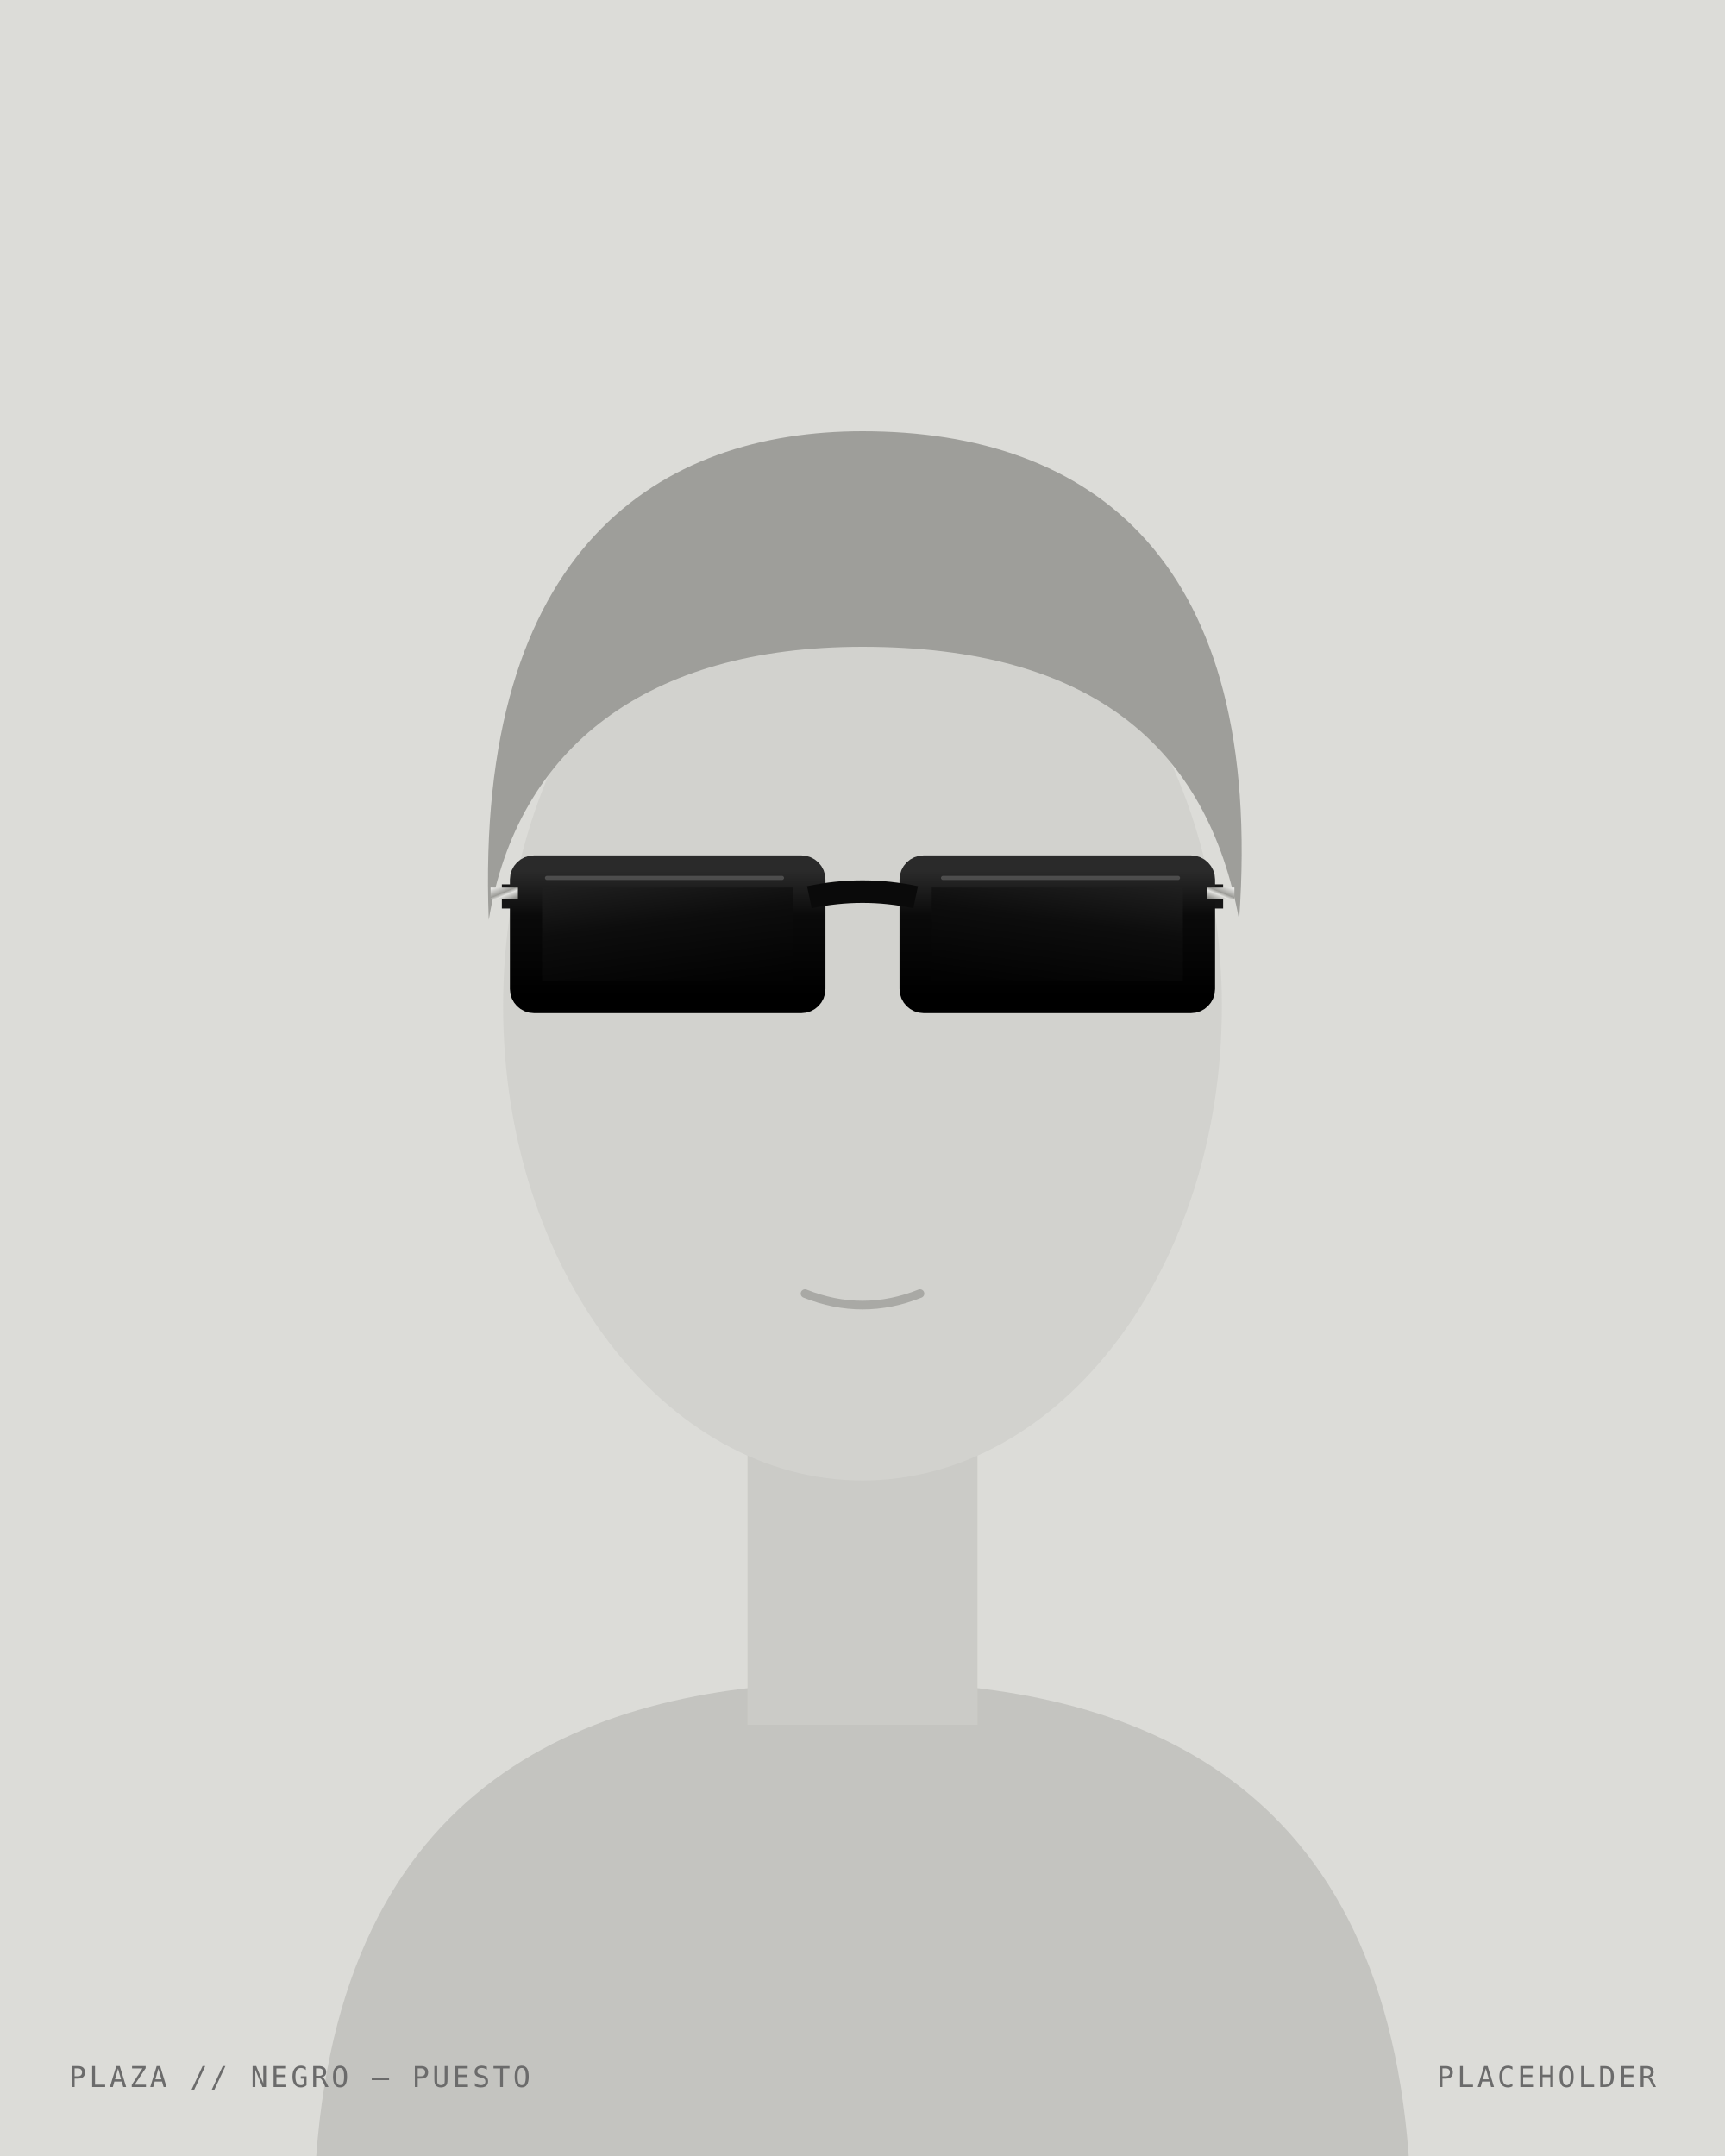
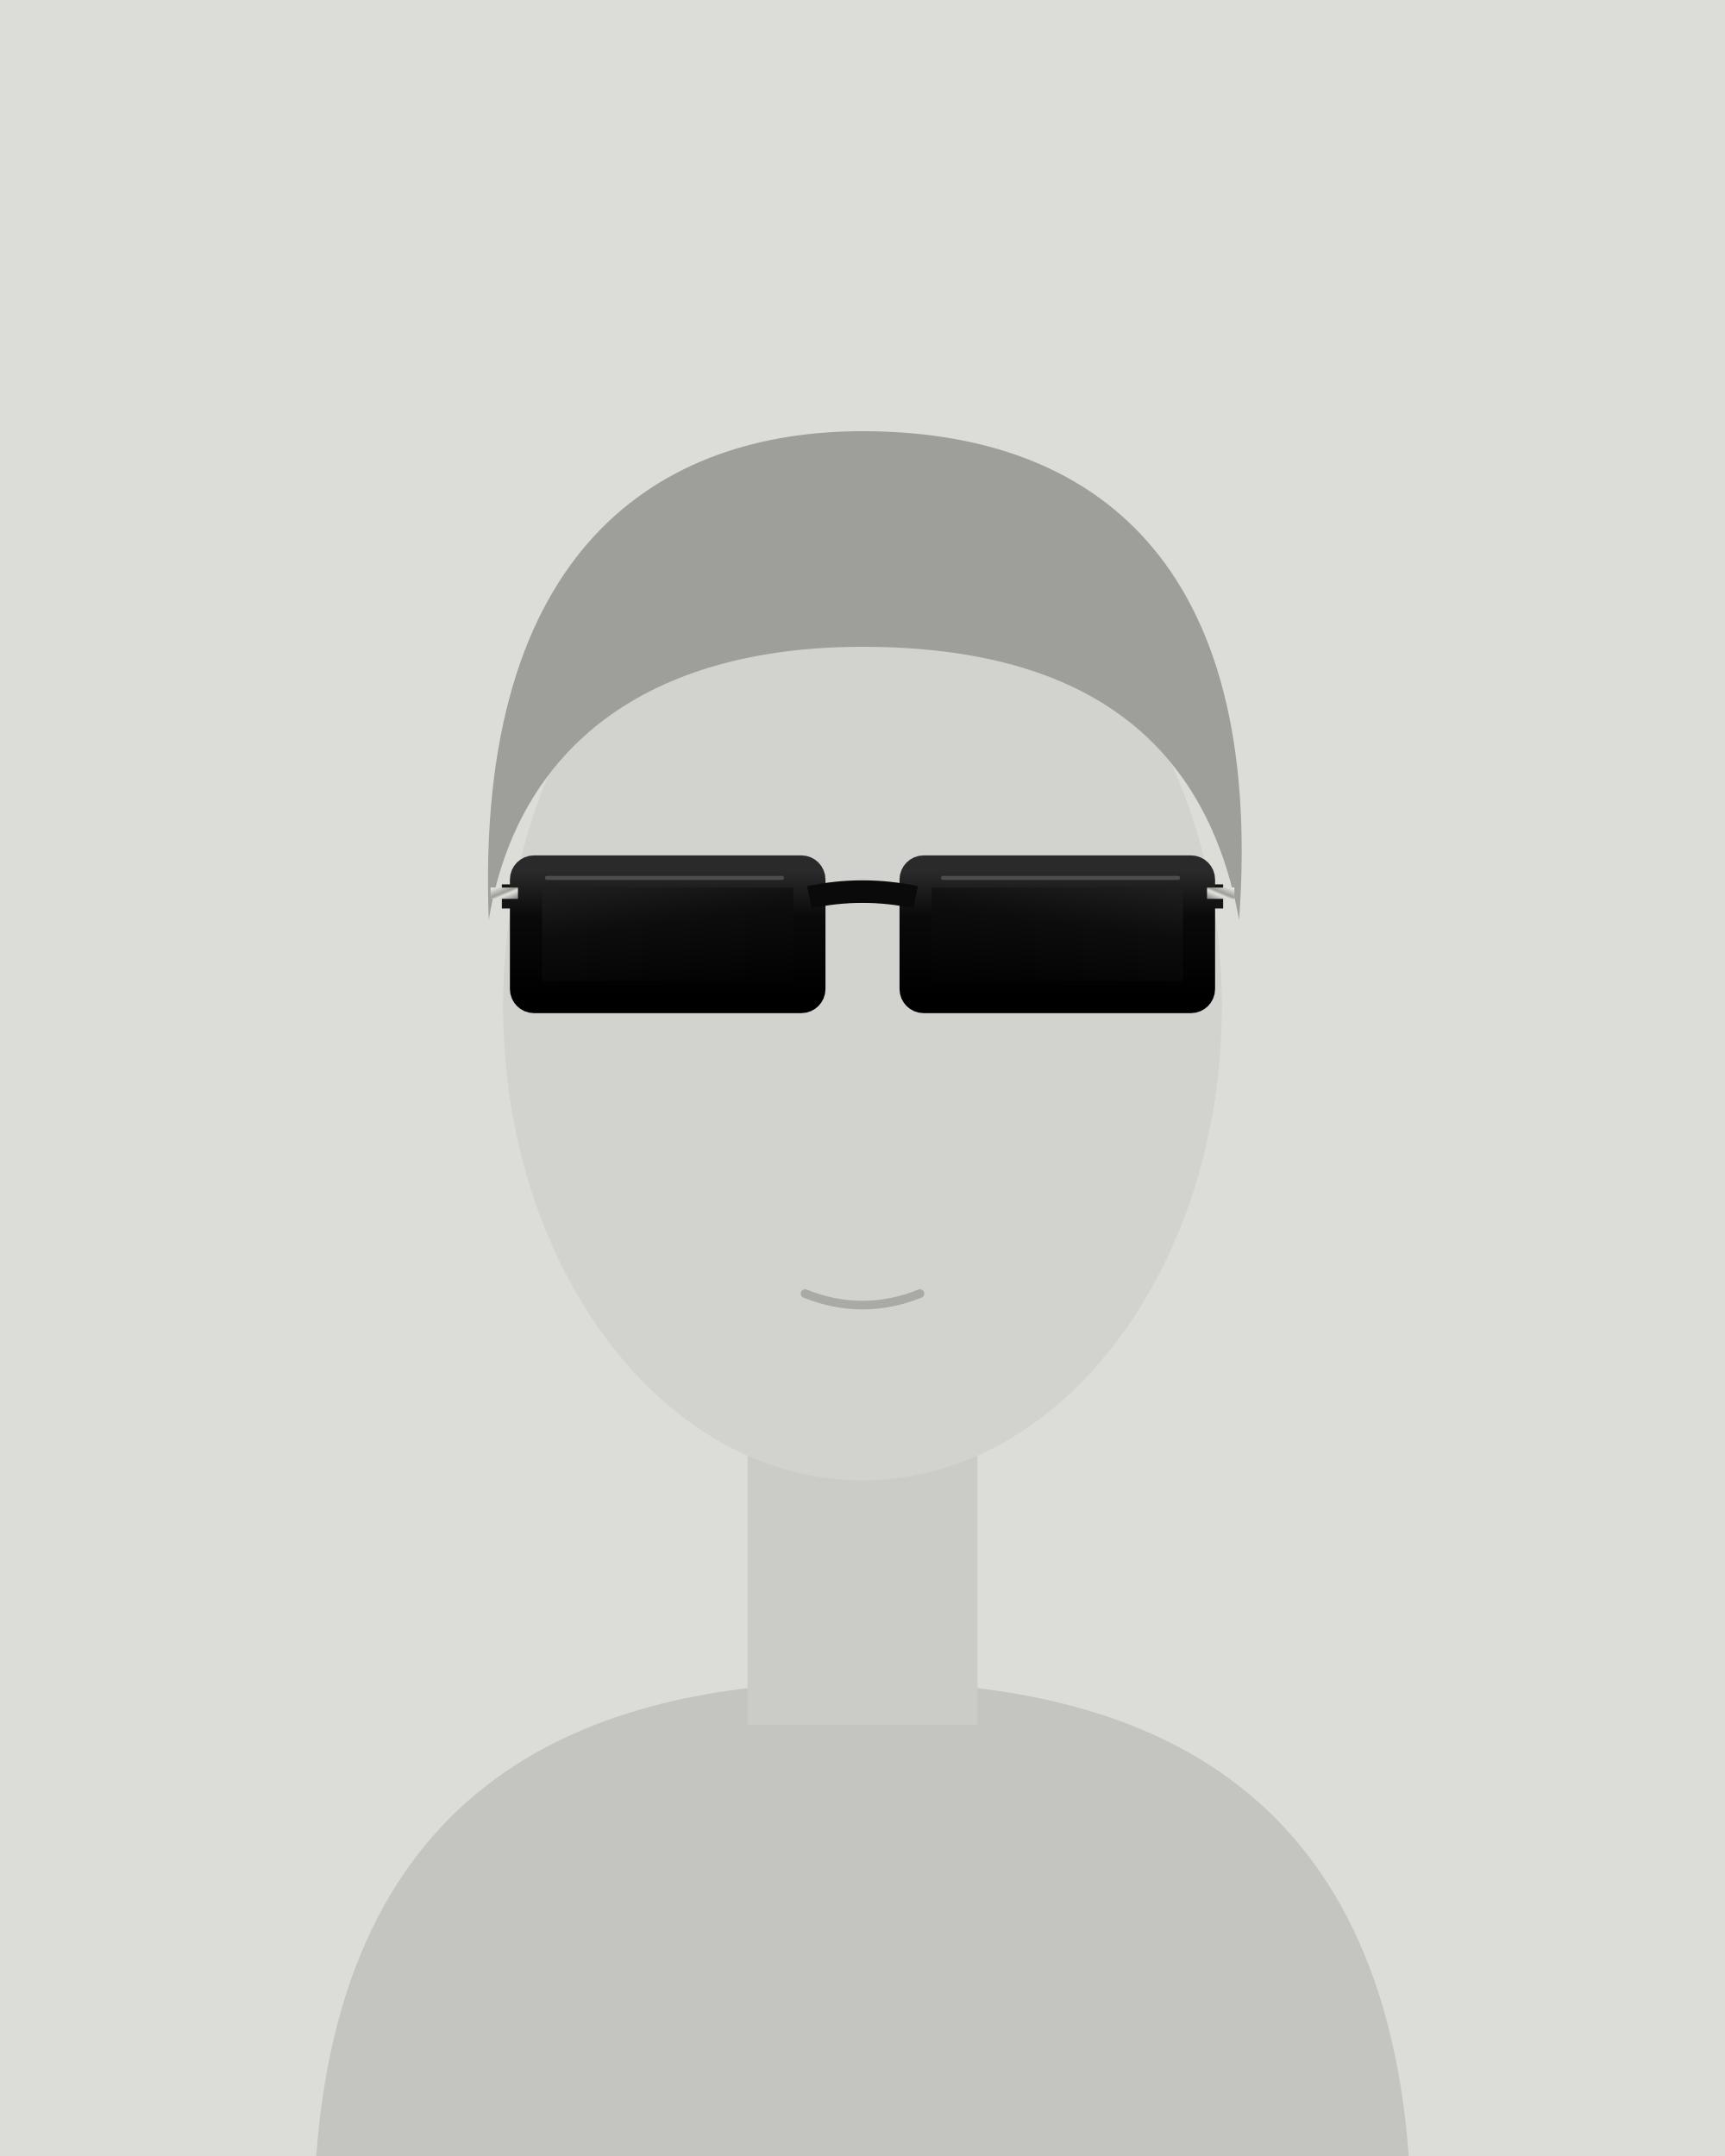
<svg xmlns="http://www.w3.org/2000/svg" viewBox="0 0 1200 1500" width="1200" height="1500" role="img" aria-label="PLAZA // NEGRO — PUESTO">
  <defs>
    <radialGradient id="studio-plaza-worn" cx="50%" cy="42%" r="75%">
      <stop offset="0" stop-color="#FFFFFF" />
      <stop offset="1" stop-color="#E9E9E6" />
    </radialGradient>
    <linearGradient id="black-plaza-worn" x1="0" y1="0" x2="0" y2="1">
      <stop offset="0" stop-color="#2a2a2a" />
      <stop offset=".35" stop-color="#0A0A0A" />
      <stop offset="1" stop-color="#000" />
    </linearGradient>
    <linearGradient id="lens-plaza-worn" x1="0" y1="0" x2=".3" y2="1">
      <stop offset="0" stop-color="#262626" />
      <stop offset=".5" stop-color="#0d0d0d" />
      <stop offset="1" stop-color="#030303" />
    </linearGradient>
    <linearGradient id="smoke-plaza-worn" x1="0" y1="0" x2="0" y2="1">
      <stop offset="0" stop-color="#4a4a48" />
      <stop offset="1" stop-color="#1c1c1b" />
    </linearGradient>
    <linearGradient id="mirror-plaza-worn" x1="0" y1="0" x2=".2" y2="1">
      <stop offset="0" stop-color="#f7f7f5" />
      <stop offset=".42" stop-color="#b9b9b6" />
      <stop offset=".5" stop-color="#6d6d6a" />
      <stop offset=".62" stop-color="#cfcfcb" />
      <stop offset="1" stop-color="#8d8d89" />
    </linearGradient>
    <linearGradient id="silver-plaza-worn" x1="0" y1="0" x2="1" y2="1">
      <stop offset="0" stop-color="#f4f4f2" />
      <stop offset=".45" stop-color="#9c9c98" />
      <stop offset=".6" stop-color="#e2e2df" />
      <stop offset="1" stop-color="#7d7d79" />
    </linearGradient>
    <filter id="soft-plaza-worn" x="-50%" y="-50%" width="200%" height="200%">
      <feGaussianBlur stdDeviation="28" />
    </filter>
    <filter id="grain-plaza-worn" x="0" y="0" width="100%" height="100%">
      <feTurbulence type="fractalNoise" baseFrequency=".85" numOctaves="2" stitchTiles="stitch" />
      <feColorMatrix type="matrix" values="0 0 0 0 .5  0 0 0 0 .5  0 0 0 0 .5  0 0 0 .55 0" />
    </filter>
  </defs>
  <rect width="1200" height="1500" fill="url(#studio-plaza-worn)" />
  <rect width="1200" height="1500" fill="#DCDCD8" />
  <path d="M 220 1500 C 240 1230 420 1170 600 1170 C 780 1170 960 1230 980 1500 Z" fill="#c4c4c0" />
  <rect x="520" y="980" width="160" height="220" fill="#cbcbc7" />
  <ellipse cx="600" cy="700" rx="250" ry="330" fill="#d2d2ce" />
  <path d="M 340 640 C 330 380 460 300 600 300 C 760 300 880 390 862 640 C 840 520 760 450 600 450 C 450 450 360 520 340 640 Z" fill="#9e9e9a" />
  <g transform="translate(600 650) scale(.56)">
    <rect x="-448" y="-62" width="22" height="30" fill="#151515" />
    <rect x="-418" y="-78" width="352" height="156" rx="10" fill="url(#lens-plaza-worn)" stroke="url(#black-plaza-worn)" stroke-width="40" />
    <rect x="-462" y="-58" width="34" height="14" fill="url(#silver-plaza-worn)" />
    <path d="M -392 -70 L -100 -70" stroke="#ffffff" stroke-opacity=".18" stroke-width="5" fill="none" stroke-linecap="round" />
    <g transform="scale(-1,1)">
      <rect x="-448" y="-62" width="22" height="30" fill="#151515" />
      <rect x="-418" y="-78" width="352" height="156" rx="10" fill="url(#lens-plaza-worn)" stroke="url(#black-plaza-worn)" stroke-width="40" />
      <rect x="-462" y="-58" width="34" height="14" fill="url(#silver-plaza-worn)" />
      <path d="M -392 -70 L -100 -70" stroke="#ffffff" stroke-opacity=".18" stroke-width="5" fill="none" stroke-linecap="round" />
    </g>
    <path d="M -66 -46 Q 0 -60 66 -46" stroke="#0A0A0A" stroke-width="28" fill="none" />
  </g>
  <path d="M 560 900 Q 600 916 640 900" stroke="#a9a9a5" stroke-width="6" fill="none" stroke-linecap="round" />
-   <g font-family="ui-monospace, Menlo, Consolas, monospace" font-size="20" letter-spacing="2" fill="#6B6B6B">
-     <text x="48" y="1452">PLAZA // NEGRO — PUESTO</text>
-     <text x="1152" y="1452" text-anchor="end">PLACEHOLDER</text>
-   </g>
</svg>
